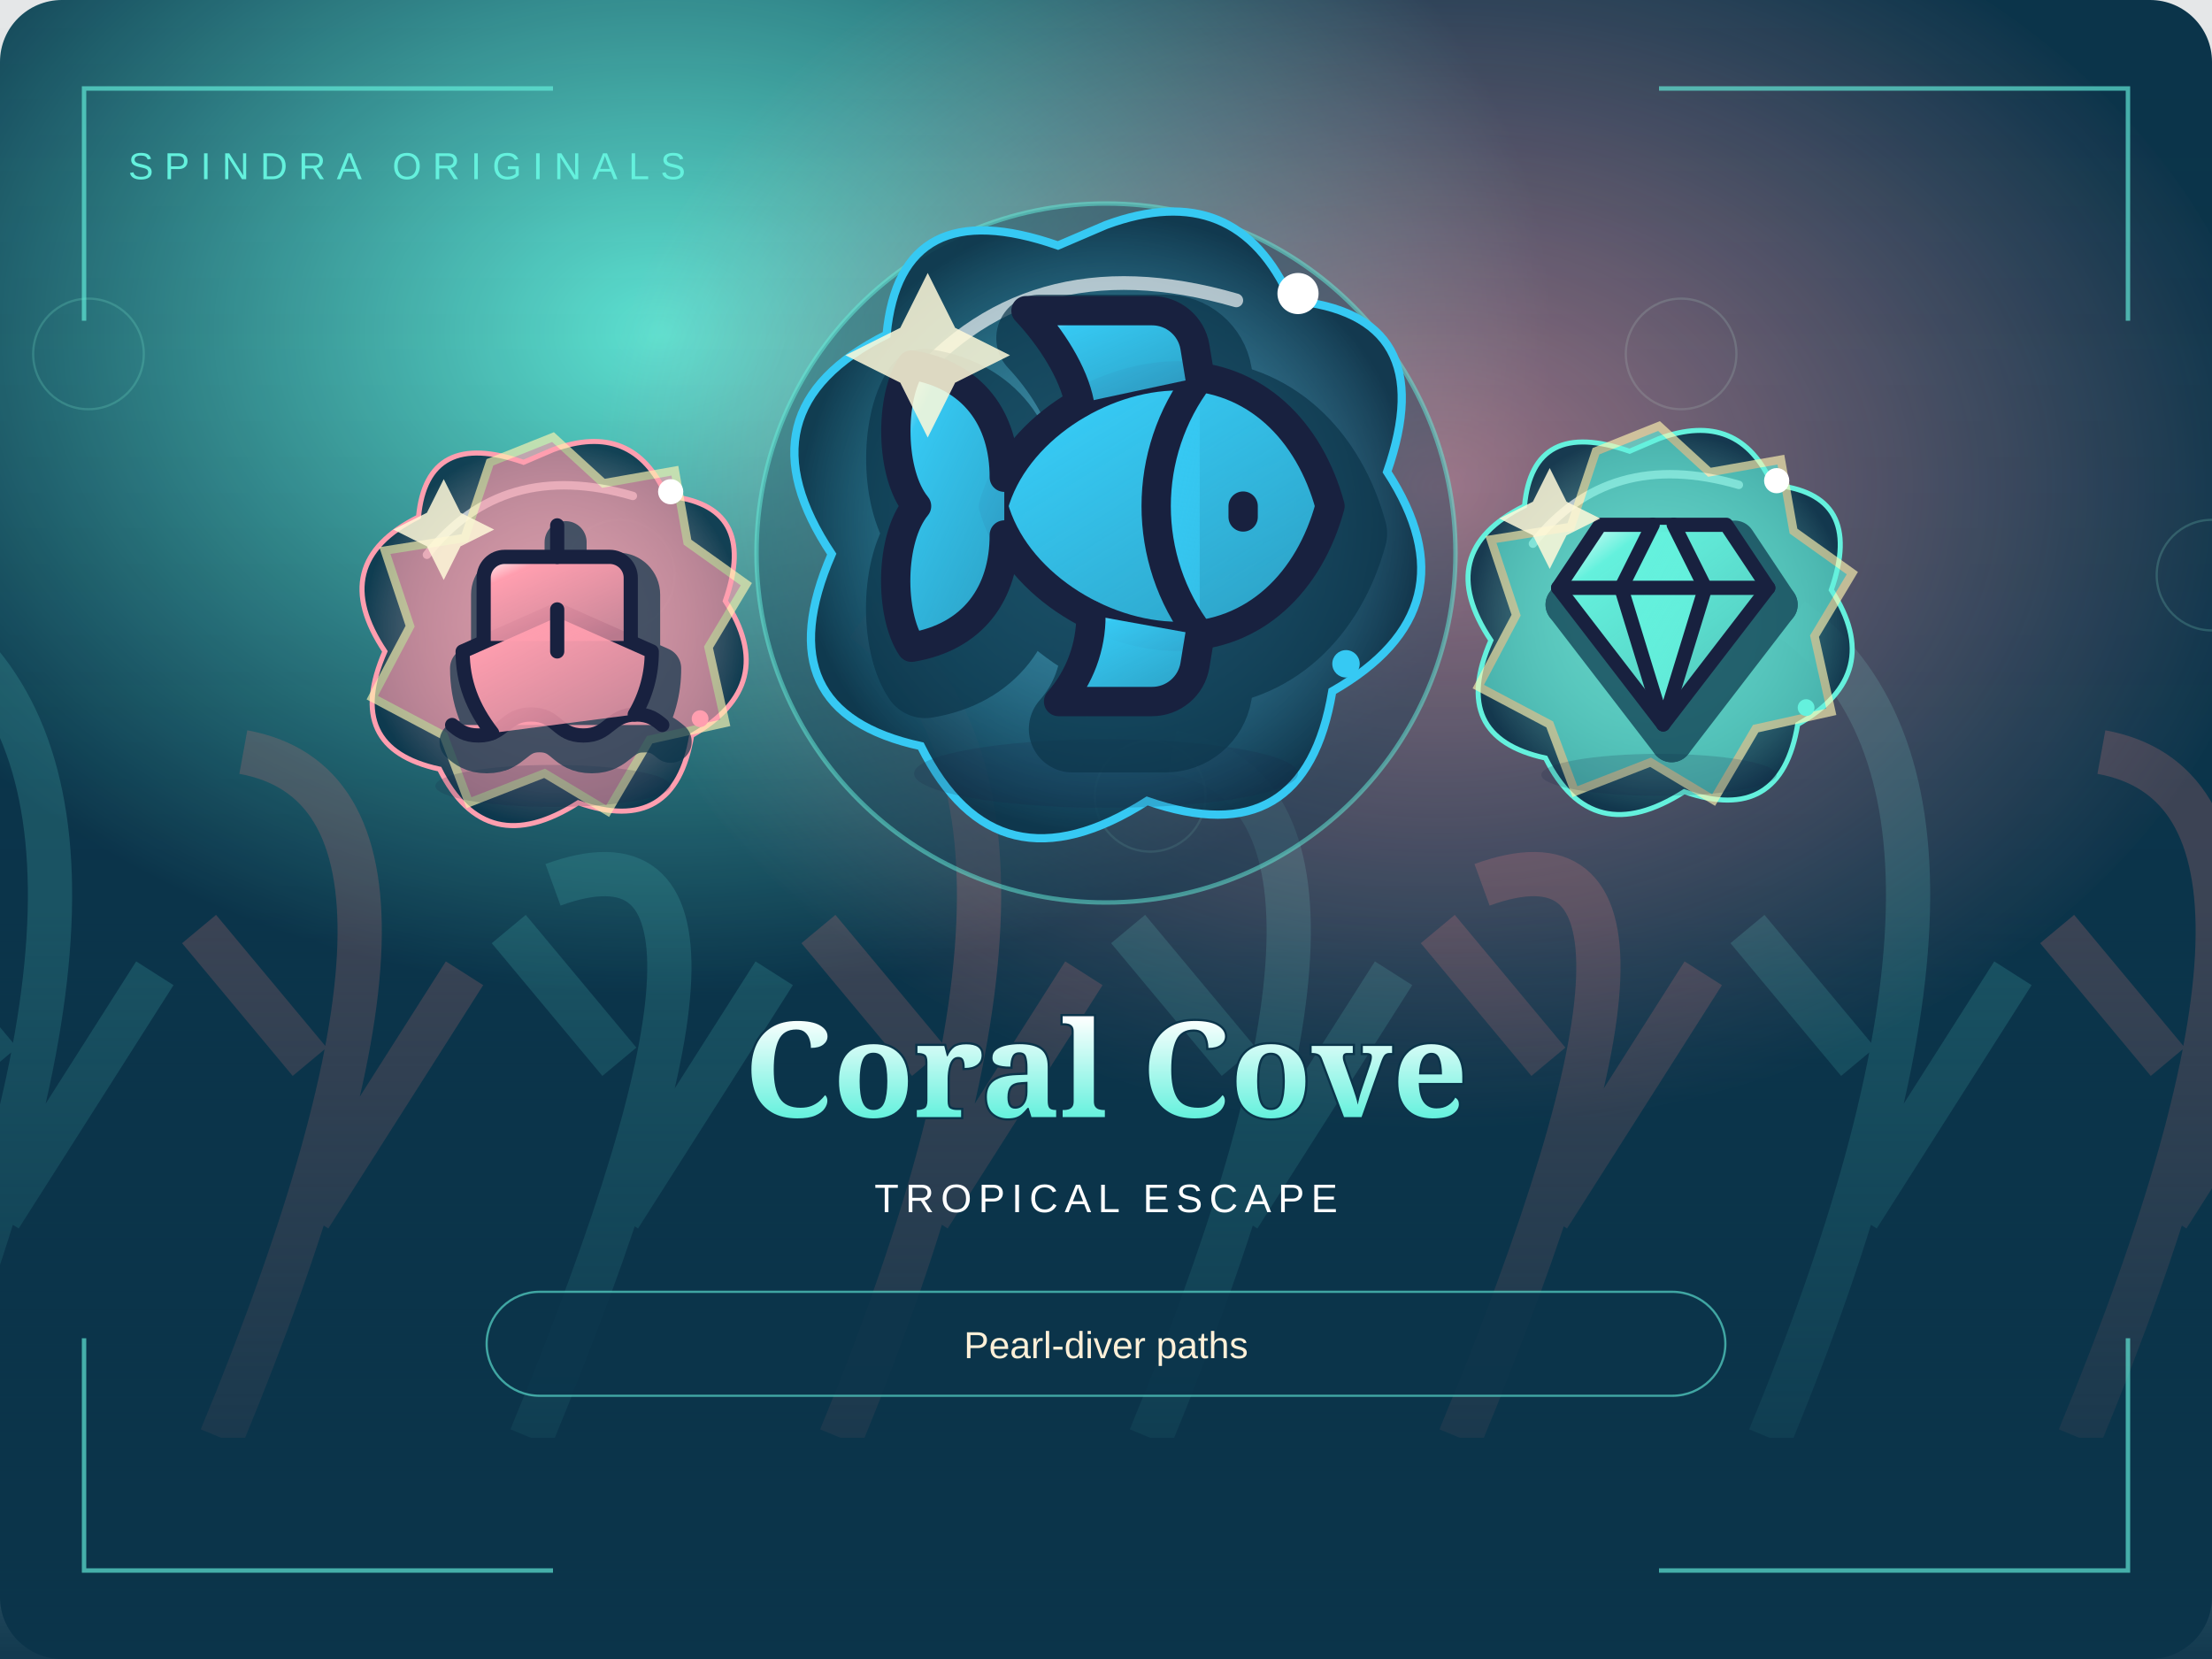
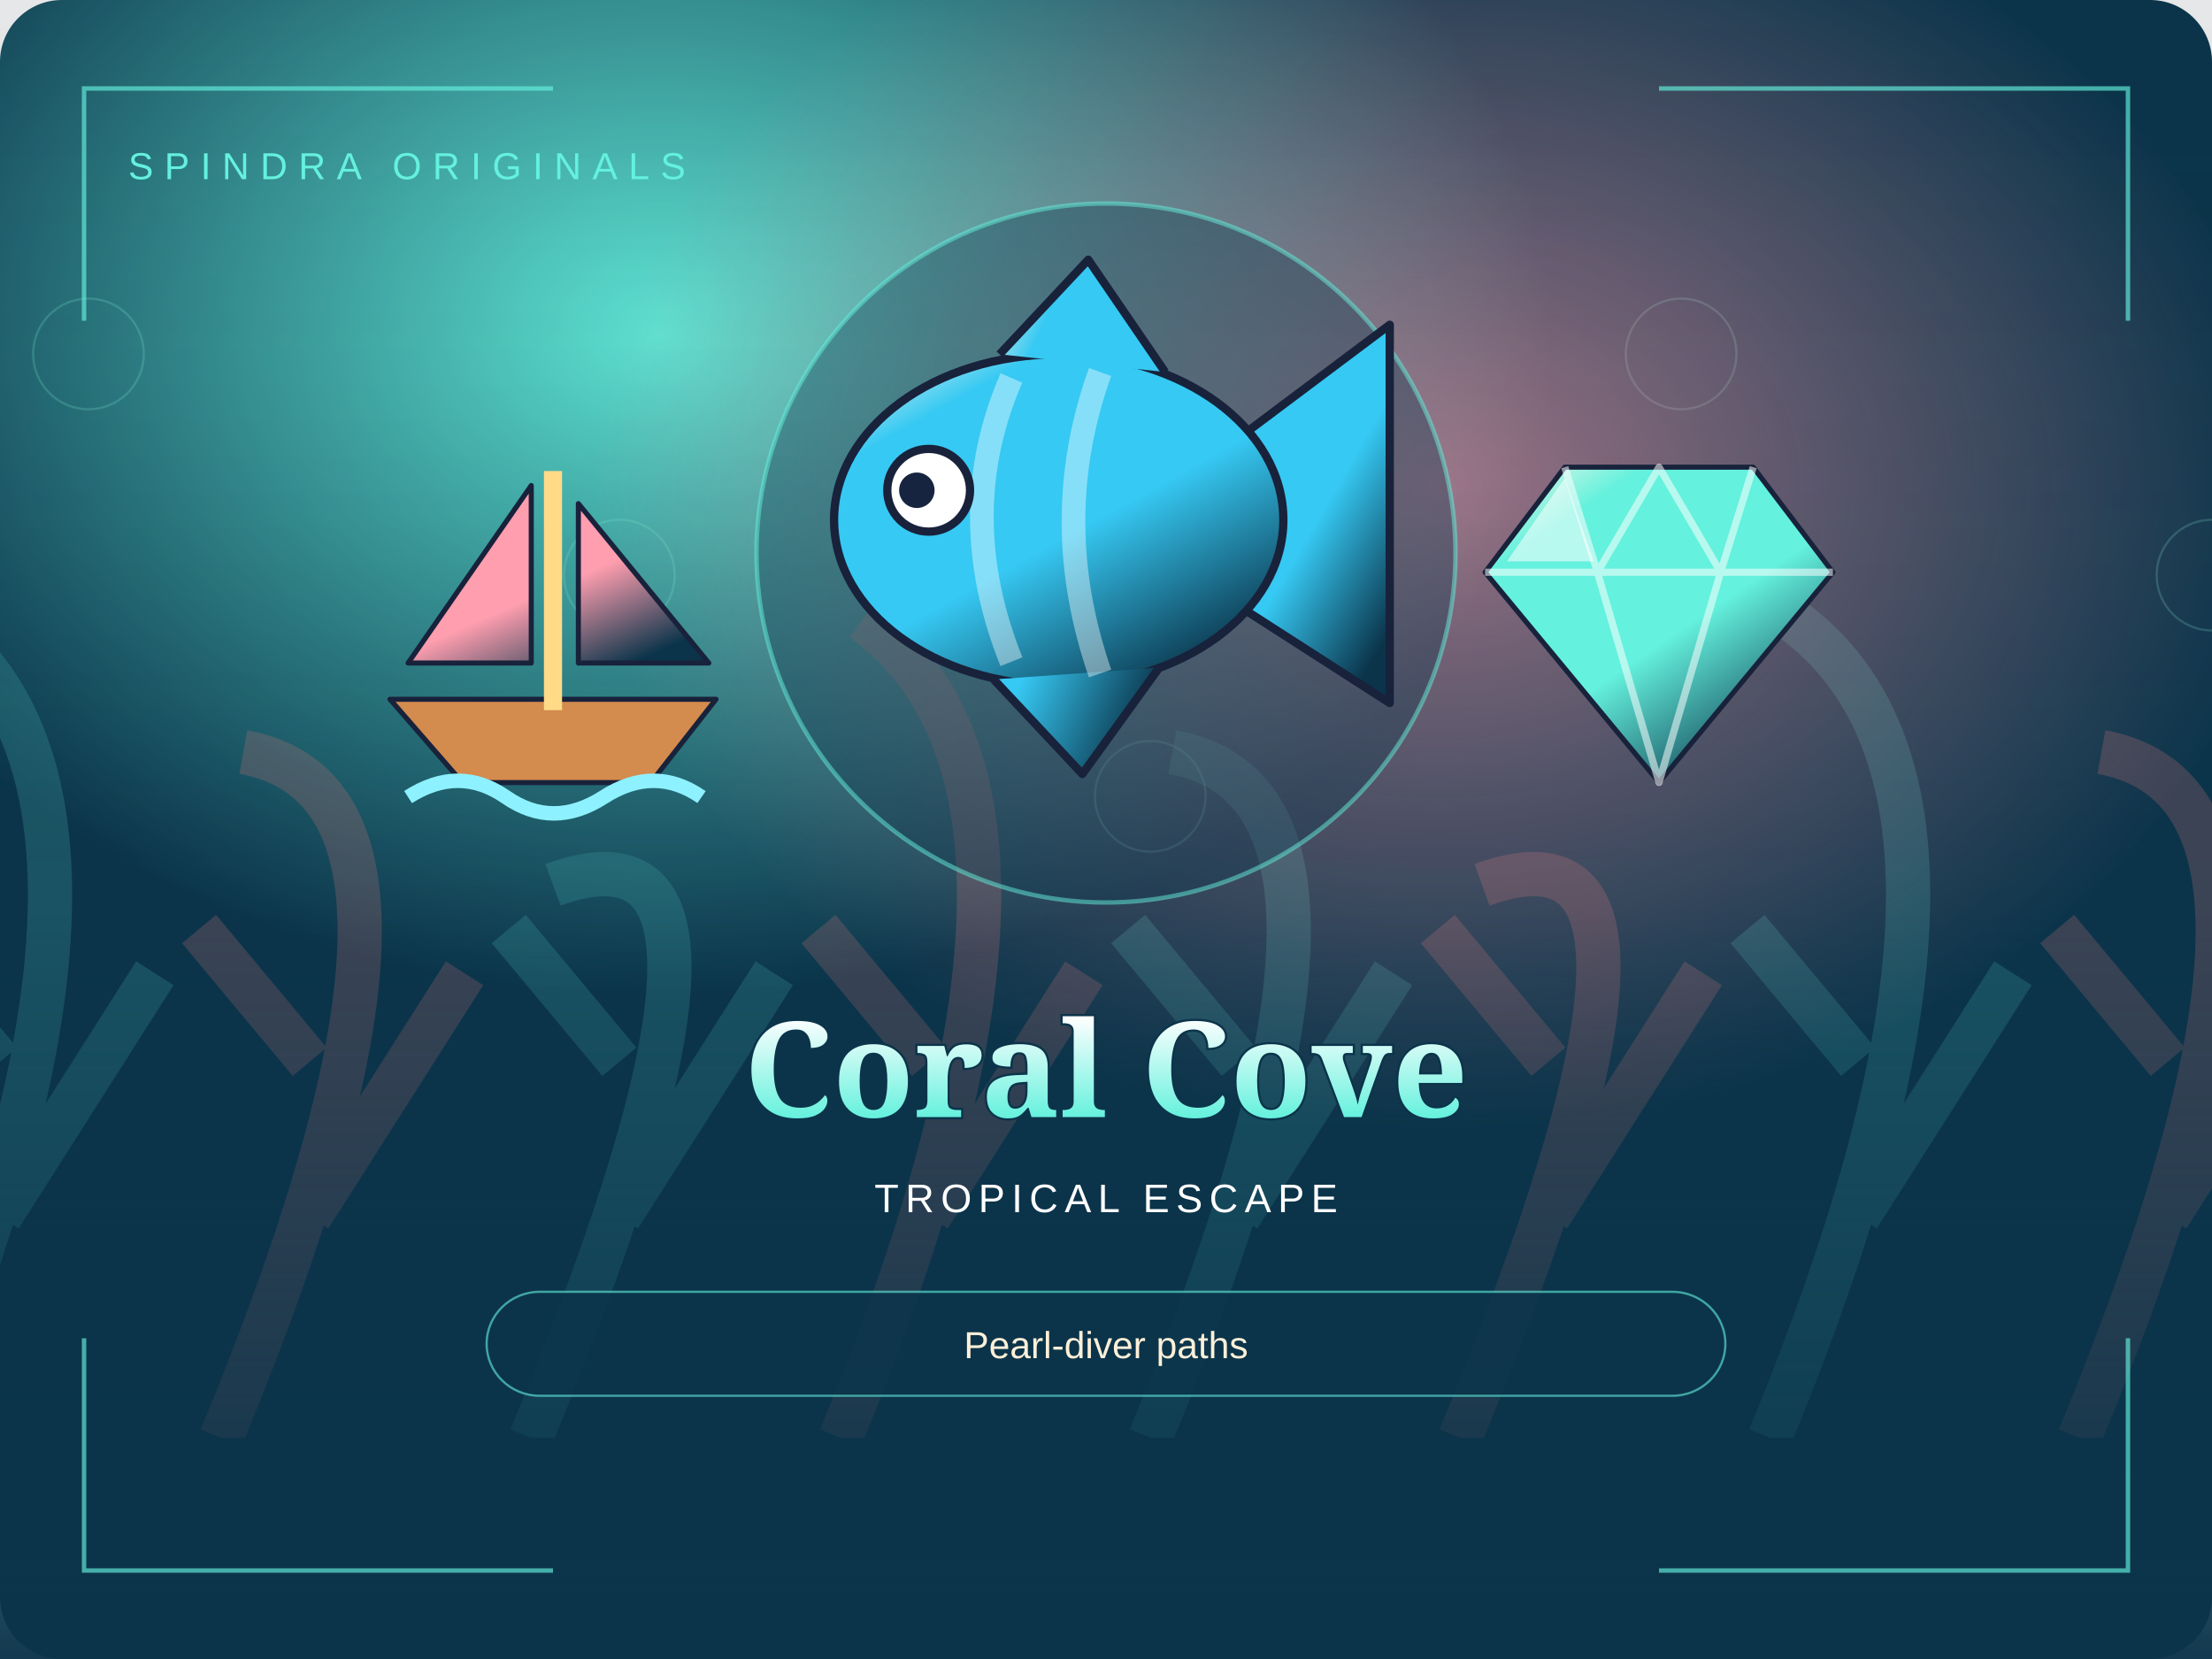
<svg xmlns="http://www.w3.org/2000/svg" width="1000" height="750" viewBox="0 0 1000 750">
  <defs>
    <radialGradient id="cover-bg" cx=".3" cy=".2" r="1">
      <stop stop-color="#64f1dd" />
      <stop offset=".4" stop-color="#0b344a" />
      <stop offset="1" stop-color="#0b344a" />
    </radialGradient>
    <radialGradient id="cover-halo">
      <stop stop-color="#ff9eaf" stop-opacity=".65" />
      <stop offset="1" stop-color="#ff9eaf" stop-opacity="0" />
    </radialGradient>
    <linearGradient id="cover-shade" x2="0" y2="1">
      <stop stop-color="#0b344a" stop-opacity=".05" />
      <stop offset=".55" stop-color="#0b344a" stop-opacity=".15" />
      <stop offset="1" stop-color="#0b344a" stop-opacity=".97" />
    </linearGradient>
    <linearGradient id="title-ink" x2="0" y2="1">
      <stop stop-color="#ffffff" />
      <stop offset="1" stop-color="#64f1dd" />
    </linearGradient>
  </defs>
  <rect width="1000" height="750" rx="28" fill="url(#cover-bg)" />
  <g opacity=".8">
    <svg x="0" y="0" width="1000" height="650" class="slot-scenery scenery-reef" viewBox="0 0 1000 650" preserveAspectRatio="xMidYMid slice" aria-hidden="true">
      <path d="M-40 650Q80 360 -30 280M0 550l70-110M0 480l-50-60" fill="none" stroke="#41a5a566" stroke-width="20" />
      <path d="M100 650Q220 360 110 340M140 550l70-110M140 480l-50-60" fill="none" stroke="#de787955" stroke-width="20" />
      <path d="M240 650Q360 360 250 400M280 550l70-110M280 480l-50-60" fill="none" stroke="#41a5a566" stroke-width="20" />
      <path d="M380 650Q500 360 390 280M420 550l70-110M420 480l-50-60" fill="none" stroke="#de787955" stroke-width="20" />
      <path d="M520 650Q640 360 530 340M560 550l70-110M560 480l-50-60" fill="none" stroke="#41a5a566" stroke-width="20" />
      <path d="M660 650Q780 360 670 400M700 550l70-110M700 480l-50-60" fill="none" stroke="#de787955" stroke-width="20" />
      <path d="M800 650Q920 360 810 280M840 550l70-110M840 480l-50-60" fill="none" stroke="#41a5a566" stroke-width="20" />
      <path d="M940 650Q1060 360 950 340M980 550l70-110M980 480l-50-60" fill="none" stroke="#de787955" stroke-width="20" />
      <path d="M1080 650Q1200 360 1090 400M1120 550l70-110M1120 480l-50-60" fill="none" stroke="#41a5a566" stroke-width="20" />
      <circle cx="40" cy="160" r="25" fill="none" stroke="#8affdf44" />
      <circle cx="280" cy="260" r="25" fill="none" stroke="#8affdf44" />
      <circle cx="520" cy="360" r="25" fill="none" stroke="#8affdf44" />
      <circle cx="760" cy="160" r="25" fill="none" stroke="#8affdf44" />
      <circle cx="1000" cy="260" r="25" fill="none" stroke="#8affdf44" />
    </svg>
  </g>
  <ellipse cx="650" cy="220" rx="380" ry="290" fill="url(#cover-halo)" />
  <rect width="1000" height="750" fill="url(#cover-shade)" />
  <path d="M38 145V40H250M750 40H962V145M38 605V710H250M750 710H962V605" fill="none" stroke="#64f1dd" stroke-width="2" opacity=".65" />
  <circle cx="500" cy="250" r="158" fill="#0b344a" fill-opacity=".35" stroke="#64f1dd" stroke-width="2" stroke-opacity=".5" />
-   <svg x="155" y="190" width="190" height="190" class="symbol-frame" viewBox="0 0 100 100" aria-hidden="true">
+   <svg x="155" y="190" width="190" height="190" class="symbol-frame" viewBox="-8 -8 116 116" aria-hidden="true">
    <defs>
-       <radialGradient id="coral-cove-5-155-R0-medal">
-         <stop stop-color="#ff9eaf" stop-opacity=".35" />
-         <stop offset="1" stop-color="#0b344a" stop-opacity=".9" />
-       </radialGradient>
-       <linearGradient id="coral-cove-5-155-R0" x1="0" y1="0" x2=".8" y2="1">
-         <stop stop-color="#ffffff" />
+       <linearGradient id="coral-cove-5-155-R0" x1="0" y1="0" x2=".75" y2="1">
+         <stop stop-color="#fff9e8" />
        <stop offset=".22" stop-color="#ff9eaf" />
-         <stop offset="1" stop-color="#ff9eaf" stop-opacity=".7" />
+         <stop offset=".6" stop-color="#ff9eaf" />
+         <stop offset="1" stop-color="#0b344a" />
      </linearGradient>
    </defs>
-     <path d="M50 7Q69 0 77 18Q99 20 91 43Q104 63 83 75Q79 99 56 91Q34 105 23 83Q0 78 10 55Q-4 34 18 23Q20 2 43 10Z" fill="url(#coral-cove-5-155-R0-medal)" stroke="#ff9eaf" stroke-width="1.2" />
-     <path d="M20 32Q38 9 69 18" fill="none" stroke="#ffffff" stroke-opacity=".65" stroke-width="2" stroke-linecap="round" />
-     <path d="M50 4L62 15L79 12L82 29L96 39L87 54L91 72L73 76L63 93L48 84L30 91L24 75L7 66L16 49L10 31L29 28L35 10Z" fill="#ff9eaf" stroke="#fff4b1" stroke-width="2" opacity=".65" />
-     <ellipse cx="50" cy="87" rx="28" ry="5" fill="#172243" opacity=".18" />
-     <svg width="60" height="60" viewBox="0 0 24 24" fill="#0b344a" stroke="#0b344a" stroke-width="4" stroke-linecap="round" stroke-linejoin="round" class="lucide lucide-ship" x="23" y="24" opacity=".7">
-       <path d="M2 21c.6.5 1.2 1 2.5 1 2.5 0 2.5-2 5-2 1.3 0 1.9.5 2.5 1 .6.5 1.2 1 2.5 1 2.5 0 2.5-2 5-2 1.3 0 1.9.5 2.5 1" />
-       <path d="M19.38 20A11.6 11.6 0 0 0 21 14l-9-4-9 4c0 2.9.94 5.34 2.81 7.76" />
-       <path d="M19 13V7a2 2 0 0 0-2-2H7a2 2 0 0 0-2 2v6" />
-       <path d="M12 10v4" />
-       <path d="M12 2v3" />
-     </svg>
-     <svg width="60" height="60" viewBox="0 0 24 24" fill="url(#coral-cove-5-155-R0)" stroke="#18213f" stroke-width="1.35" stroke-linecap="round" stroke-linejoin="round" class="lucide lucide-ship" x="21" y="20">
-       <path d="M2 21c.6.5 1.2 1 2.5 1 2.5 0 2.5-2 5-2 1.3 0 1.9.5 2.5 1 .6.5 1.2 1 2.5 1 2.5 0 2.5-2 5-2 1.3 0 1.9.5 2.5 1" />
-       <path d="M19.38 20A11.6 11.6 0 0 0 21 14l-9-4-9 4c0 2.9.94 5.34 2.81 7.76" />
-       <path d="M19 13V7a2 2 0 0 0-2-2H7a2 2 0 0 0-2 2v6" />
-       <path d="M12 10v4" />
-       <path d="M12 2v3" />
-     </svg>
-     <path d="M20 22L24 14L28 22L36 26L28 30L24 38L20 30L12 26Z" fill="#fff9d9" opacity=".85" />
-     <circle cx="78" cy="17" r="3" fill="#fff" />
-     <circle cx="85" cy="71" r="2" fill="#ff9eaf" />
+     <g class="slot-object object-ship" fill="url(#coral-cove-5-155-R0)" stroke="#18223b" stroke-width="1.4" stroke-linejoin="round">
+       <path d="M5 69h90L77 92H25Z" fill="#d48b4e" />
+       <path d="M50 6v66" stroke="#ffda87" stroke-width="5" />
+       <path d="M44 10L10 59h34ZM57 15v44h36Z" />
+       <path d="M10 96q14-9 27 0t27 0 27 0" stroke="#8ef1ff" stroke-width="4" fill="none" />
+     </g>
  </svg>
-   <svg x="655" y="185" width="190" height="190" class="symbol-frame" viewBox="0 0 100 100" aria-hidden="true">
+   <svg x="655" y="185" width="190" height="190" class="symbol-frame" viewBox="-8 -8 116 116" aria-hidden="true">
    <defs>
-       <radialGradient id="coral-cove-6-655-R0-medal">
-         <stop stop-color="#64f1dd" stop-opacity=".35" />
-         <stop offset="1" stop-color="#0b344a" stop-opacity=".9" />
-       </radialGradient>
-       <linearGradient id="coral-cove-6-655-R0" x1="0" y1="0" x2=".8" y2="1">
-         <stop stop-color="#ffffff" />
+       <linearGradient id="coral-cove-6-655-R0" x1="0" y1="0" x2=".75" y2="1">
+         <stop stop-color="#fff9e8" />
        <stop offset=".22" stop-color="#64f1dd" />
-         <stop offset="1" stop-color="#64f1dd" stop-opacity=".7" />
+         <stop offset=".6" stop-color="#64f1dd" />
+         <stop offset="1" stop-color="#0b344a" />
      </linearGradient>
    </defs>
-     <path d="M50 7Q69 0 77 18Q99 20 91 43Q104 63 83 75Q79 99 56 91Q34 105 23 83Q0 78 10 55Q-4 34 18 23Q20 2 43 10Z" fill="url(#coral-cove-6-655-R0-medal)" stroke="#64f1dd" stroke-width="1.2" />
-     <path d="M20 32Q38 9 69 18" fill="none" stroke="#ffffff" stroke-opacity=".65" stroke-width="2" stroke-linecap="round" />
-     <path d="M50 4L62 15L79 12L82 29L96 39L87 54L91 72L73 76L63 93L48 84L30 91L24 75L7 66L16 49L10 31L29 28L35 10Z" fill="#64f1dd" stroke="#fff4b1" stroke-width="2" opacity=".65" />
-     <ellipse cx="50" cy="87" rx="28" ry="5" fill="#172243" opacity=".18" />
-     <svg width="60" height="60" viewBox="0 0 24 24" fill="#0b344a" stroke="#0b344a" stroke-width="4" stroke-linecap="round" stroke-linejoin="round" class="lucide lucide-gem" x="23" y="24" opacity=".7">
-       <path d="M6 3h12l4 6-10 13L2 9Z" />
-       <path d="M11 3 8 9l4 13 4-13-3-6" />
-       <path d="M2 9h20" />
-     </svg>
-     <svg width="60" height="60" viewBox="0 0 24 24" fill="url(#coral-cove-6-655-R0)" stroke="#18213f" stroke-width="1.35" stroke-linecap="round" stroke-linejoin="round" class="lucide lucide-gem" x="21" y="20">
-       <path d="M6 3h12l4 6-10 13L2 9Z" />
-       <path d="M11 3 8 9l4 13 4-13-3-6" />
-       <path d="M2 9h20" />
-     </svg>
-     <path d="M20 22L24 14L28 22L36 26L28 30L24 38L20 30L12 26Z" fill="#fff9d9" opacity=".85" />
-     <circle cx="78" cy="17" r="3" fill="#fff" />
-     <circle cx="85" cy="71" r="2" fill="#64f1dd" />
+     <g class="slot-object object-gem" fill="url(#coral-cove-6-655-R0)" stroke="#18223b" stroke-width="1.4" stroke-linejoin="round">
+       <path d="M24 8h52l22 29-48 58L2 37Z" />
+       <path d="M24 8l9 29L50 95 67 37 76 8M2 37h96M33 37L50 8l17 29" fill="none" stroke="#fff8" stroke-width="2" />
+       <path d="M24 11L8 34h24Z" fill="#fff8" stroke="none" />
+     </g>
  </svg>
-   <svg x="345" y="80" width="310" height="310" class="symbol-frame" viewBox="0 0 100 100" aria-hidden="true">
+   <svg x="345" y="80" width="310" height="310" class="symbol-frame" viewBox="-8 -8 116 116" aria-hidden="true">
    <defs>
-       <radialGradient id="coral-cove-0-345-R0-medal">
-         <stop stop-color="#36c9f3" stop-opacity=".35" />
-         <stop offset="1" stop-color="#0b344a" stop-opacity=".9" />
-       </radialGradient>
-       <linearGradient id="coral-cove-0-345-R0" x1="0" y1="0" x2=".8" y2="1">
-         <stop stop-color="#ffffff" />
+       <linearGradient id="coral-cove-0-345-R0" x1="0" y1="0" x2=".75" y2="1">
+         <stop stop-color="#fff9e8" />
        <stop offset=".22" stop-color="#36c9f3" />
-         <stop offset="1" stop-color="#36c9f3" stop-opacity=".7" />
+         <stop offset=".6" stop-color="#36c9f3" />
+         <stop offset="1" stop-color="#0b344a" />
      </linearGradient>
    </defs>
-     <path d="M50 7Q69 0 77 18Q99 20 91 43Q104 63 83 75Q79 99 56 91Q34 105 23 83Q0 78 10 55Q-4 34 18 23Q20 2 43 10Z" fill="url(#coral-cove-0-345-R0-medal)" stroke="#36c9f3" stroke-width="1.2" />
-     <path d="M20 32Q38 9 69 18" fill="none" stroke="#ffffff" stroke-opacity=".65" stroke-width="2" stroke-linecap="round" />
-     <ellipse cx="50" cy="87" rx="28" ry="5" fill="#172243" opacity=".18" />
-     <svg width="76" height="76" viewBox="0 0 24 24" fill="#0b344a" stroke="#0b344a" stroke-width="4" stroke-linecap="round" stroke-linejoin="round" class="lucide lucide-fish" x="15" y="14" opacity=".7">
-       <path d="M6.5 12c.94-3.46 4.94-6 8.5-6 3.56 0 6.06 2.54 7 6-.94 3.47-3.44 6-7 6s-7.56-2.53-8.5-6Z" />
-       <path d="M18 12v.5" />
-       <path d="M16 17.93a9.77 9.77 0 0 1 0-11.86" />
-       <path d="M7 10.67C7 8 5.58 5.97 2.73 5.5c-1 1.5-1 5 .23 6.5-1.24 1.5-1.24 5-.23 6.5C5.58 18.03 7 16 7 13.33" />
-       <path d="M10.46 7.26C10.2 5.88 9.17 4.24 8 3h5.8a2 2 0 0 1 1.98 1.67l.23 1.4" />
-       <path d="m16.01 17.93-.23 1.4A2 2 0 0 1 13.8 21H9.5a5.96 5.96 0 0 0 1.49-3.98" />
-     </svg>
-     <svg width="76" height="76" viewBox="0 0 24 24" fill="url(#coral-cove-0-345-R0)" stroke="#18213f" stroke-width="1.35" stroke-linecap="round" stroke-linejoin="round" class="lucide lucide-fish" x="13" y="10">
-       <path d="M6.5 12c.94-3.46 4.94-6 8.5-6 3.56 0 6.06 2.54 7 6-.94 3.47-3.44 6-7 6s-7.56-2.53-8.5-6Z" />
-       <path d="M18 12v.5" />
-       <path d="M16 17.93a9.77 9.77 0 0 1 0-11.86" />
-       <path d="M7 10.67C7 8 5.58 5.97 2.73 5.5c-1 1.5-1 5 .23 6.5-1.24 1.5-1.24 5-.23 6.5C5.58 18.03 7 16 7 13.33" />
-       <path d="M10.46 7.26C10.2 5.88 9.17 4.24 8 3h5.8a2 2 0 0 1 1.98 1.67l.23 1.4" />
-       <path d="m16.01 17.93-.23 1.4A2 2 0 0 1 13.8 21H9.5a5.96 5.96 0 0 0 1.49-3.98" />
-     </svg>
-     <path d="M20 22L24 14L28 22L36 26L28 30L24 38L20 30L12 26Z" fill="#fff9d9" opacity=".85" />
-     <circle cx="78" cy="17" r="3" fill="#fff" />
-     <circle cx="85" cy="71" r="2" fill="#36c9f3" />
+     <g class="slot-object object-fish" fill="url(#coral-cove-0-345-R0)" stroke="#18223b" stroke-width="1.4" stroke-linejoin="round">
+       <path d="M70 38L98 17v64L70 63Z" />
+       <ellipse cx="42" cy="50" rx="38" ry="28" />
+       <path d="M32 22l15-16 13 19M31 77l15 16 13-18" />
+       <path d="M34 26q-10 23 0 48M49 25q-9 25 0 51" stroke="#fff6" stroke-width="4" fill="none" />
+       <circle cx="20" cy="45" r="7" fill="white" />
+       <circle cx="18" cy="45" r="3" fill="#172440" stroke="none" />
+     </g>
  </svg>
  <text x="58" y="81" fill="#64f1dd" font-size="17" font-family="Arial,sans-serif" letter-spacing="5">SPINDRA ORIGINALS</text>
  <text x="500" y="505" text-anchor="middle" fill="url(#title-ink)" stroke="#0b344a" stroke-width="2" paint-order="stroke" font-size="60" font-family="Georgia,serif" font-weight="900">Coral Cove</text>
  <text x="500" y="548" text-anchor="middle" fill="#fff" font-size="18" font-family="Arial,sans-serif" letter-spacing="3">TROPICAL ESCAPE</text>
  <rect x="220" y="584" width="560" height="47" rx="24" fill="#0b344a" fill-opacity=".85" stroke="#64f1dd" stroke-opacity=".6" />
  <text x="500" y="614" text-anchor="middle" fill="#fff0d8" font-size="17" font-family="Arial,sans-serif">Pearl-diver paths</text>
</svg>
